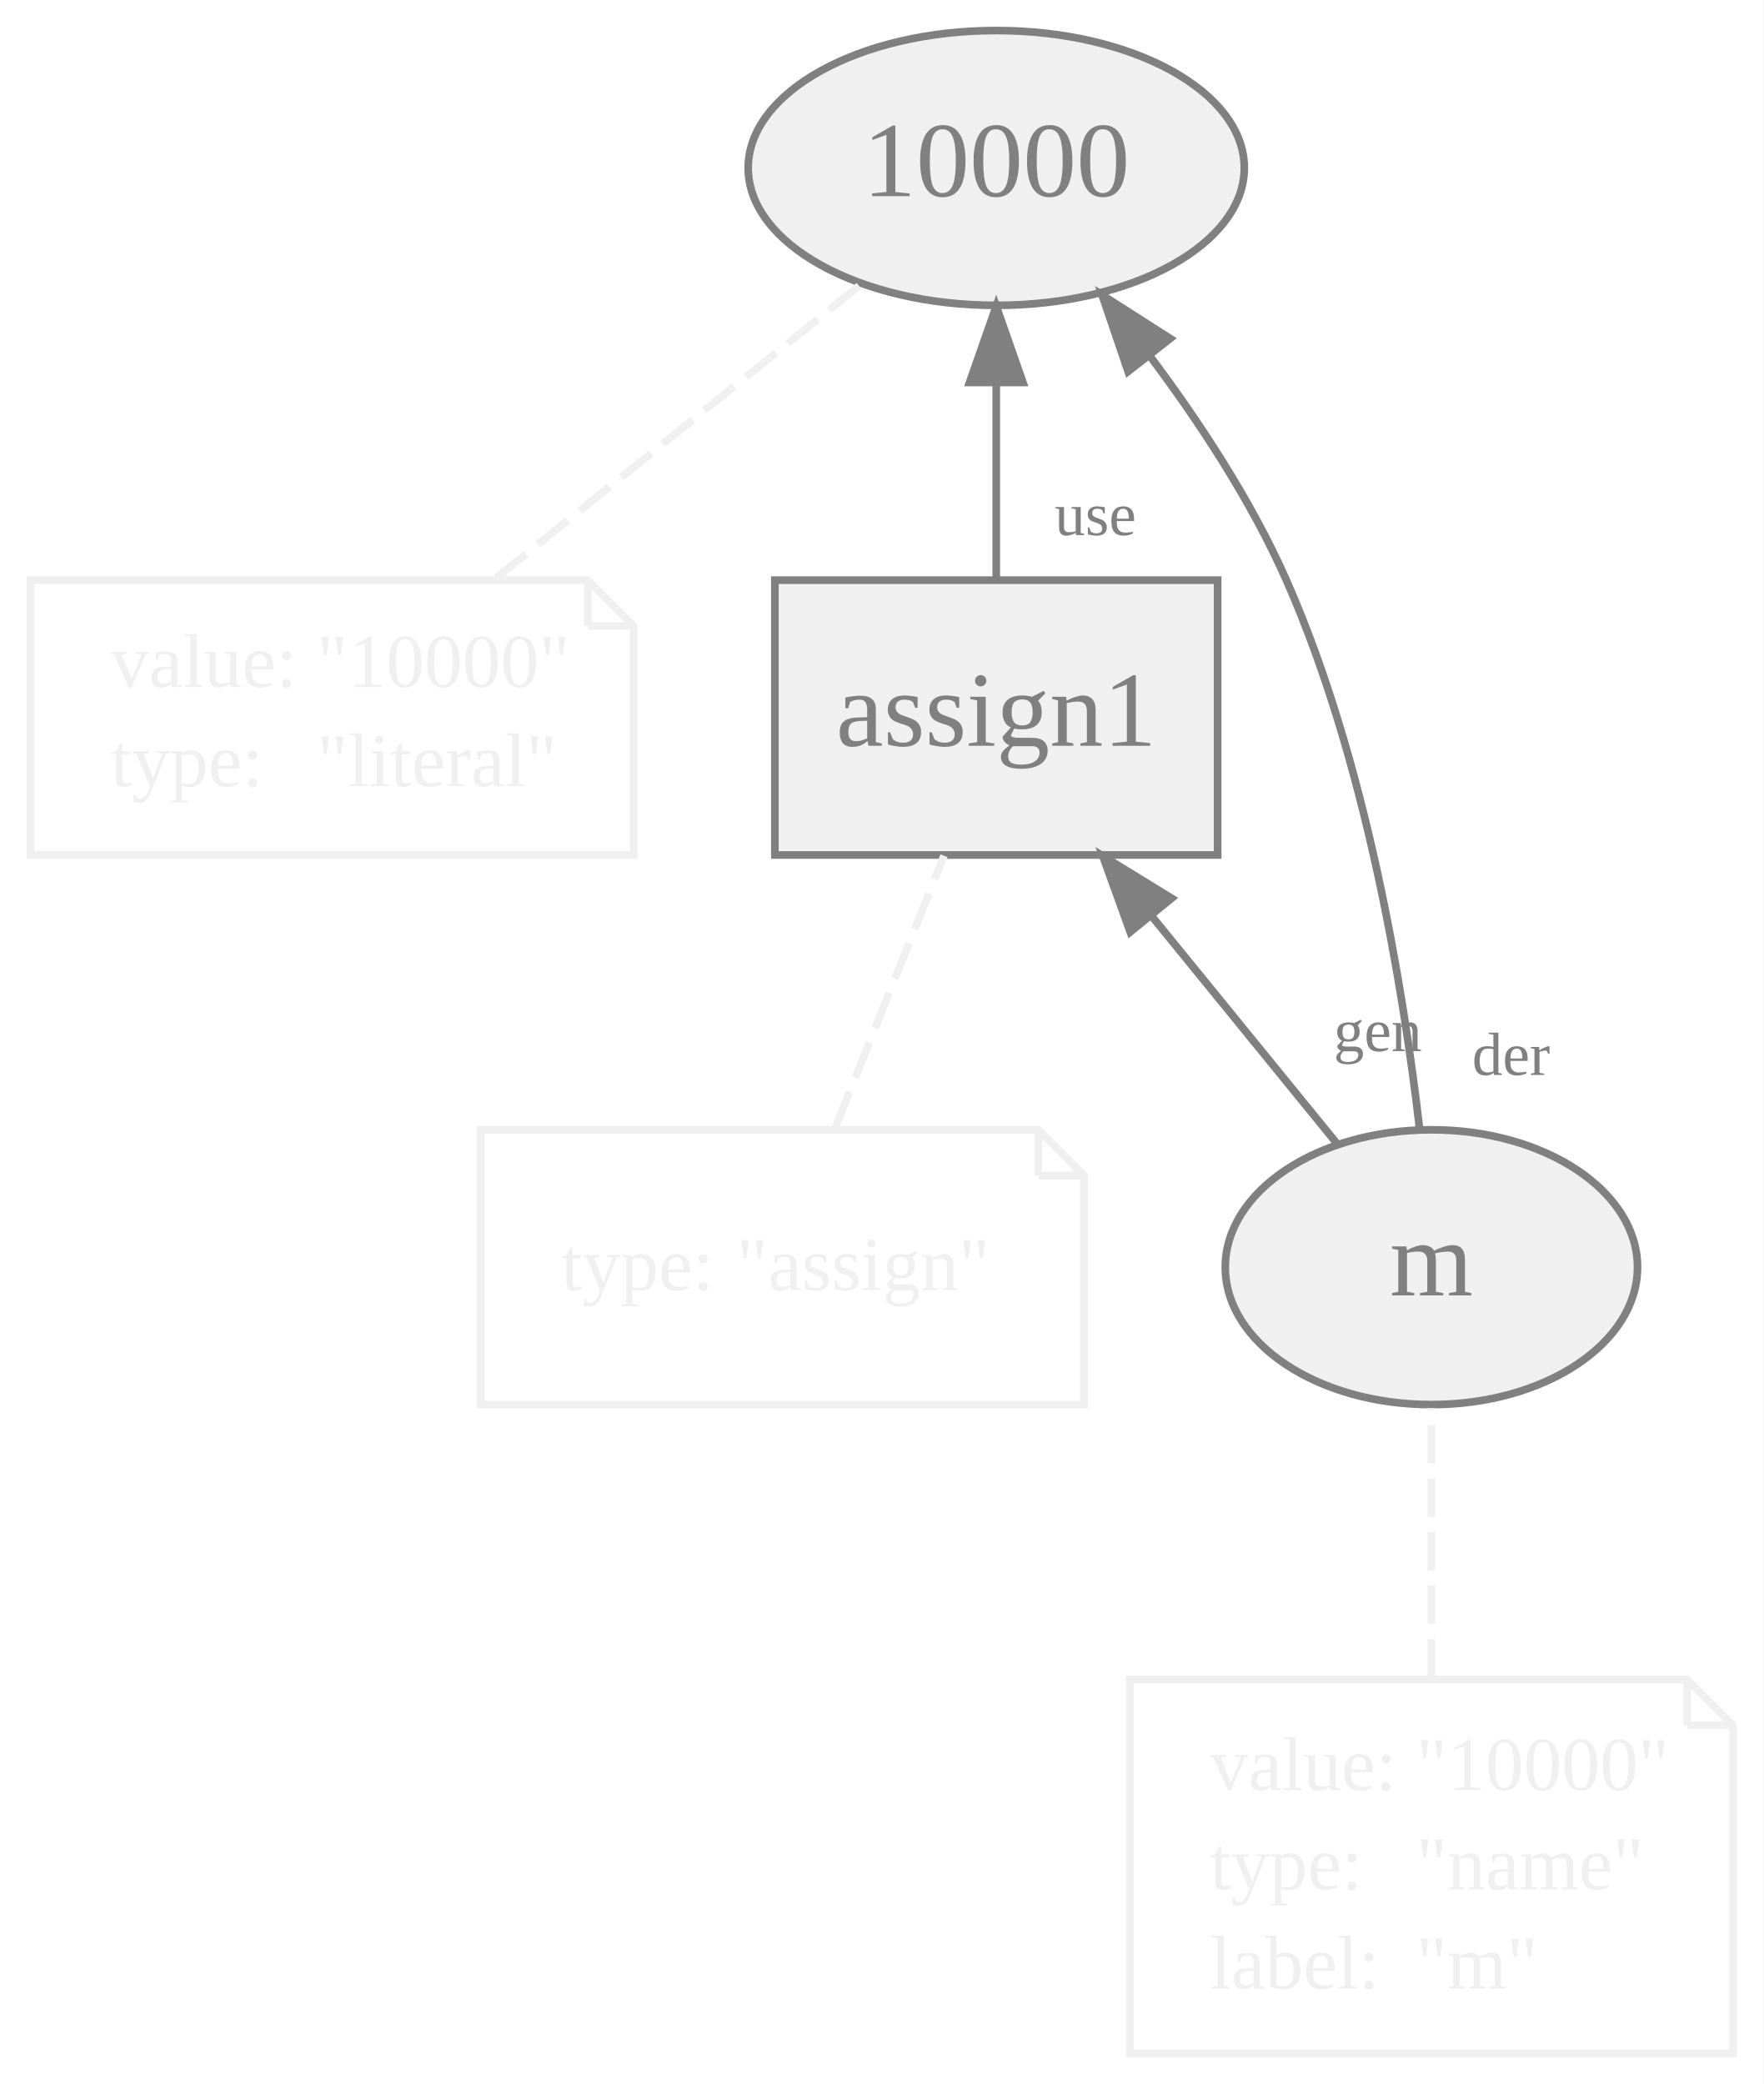
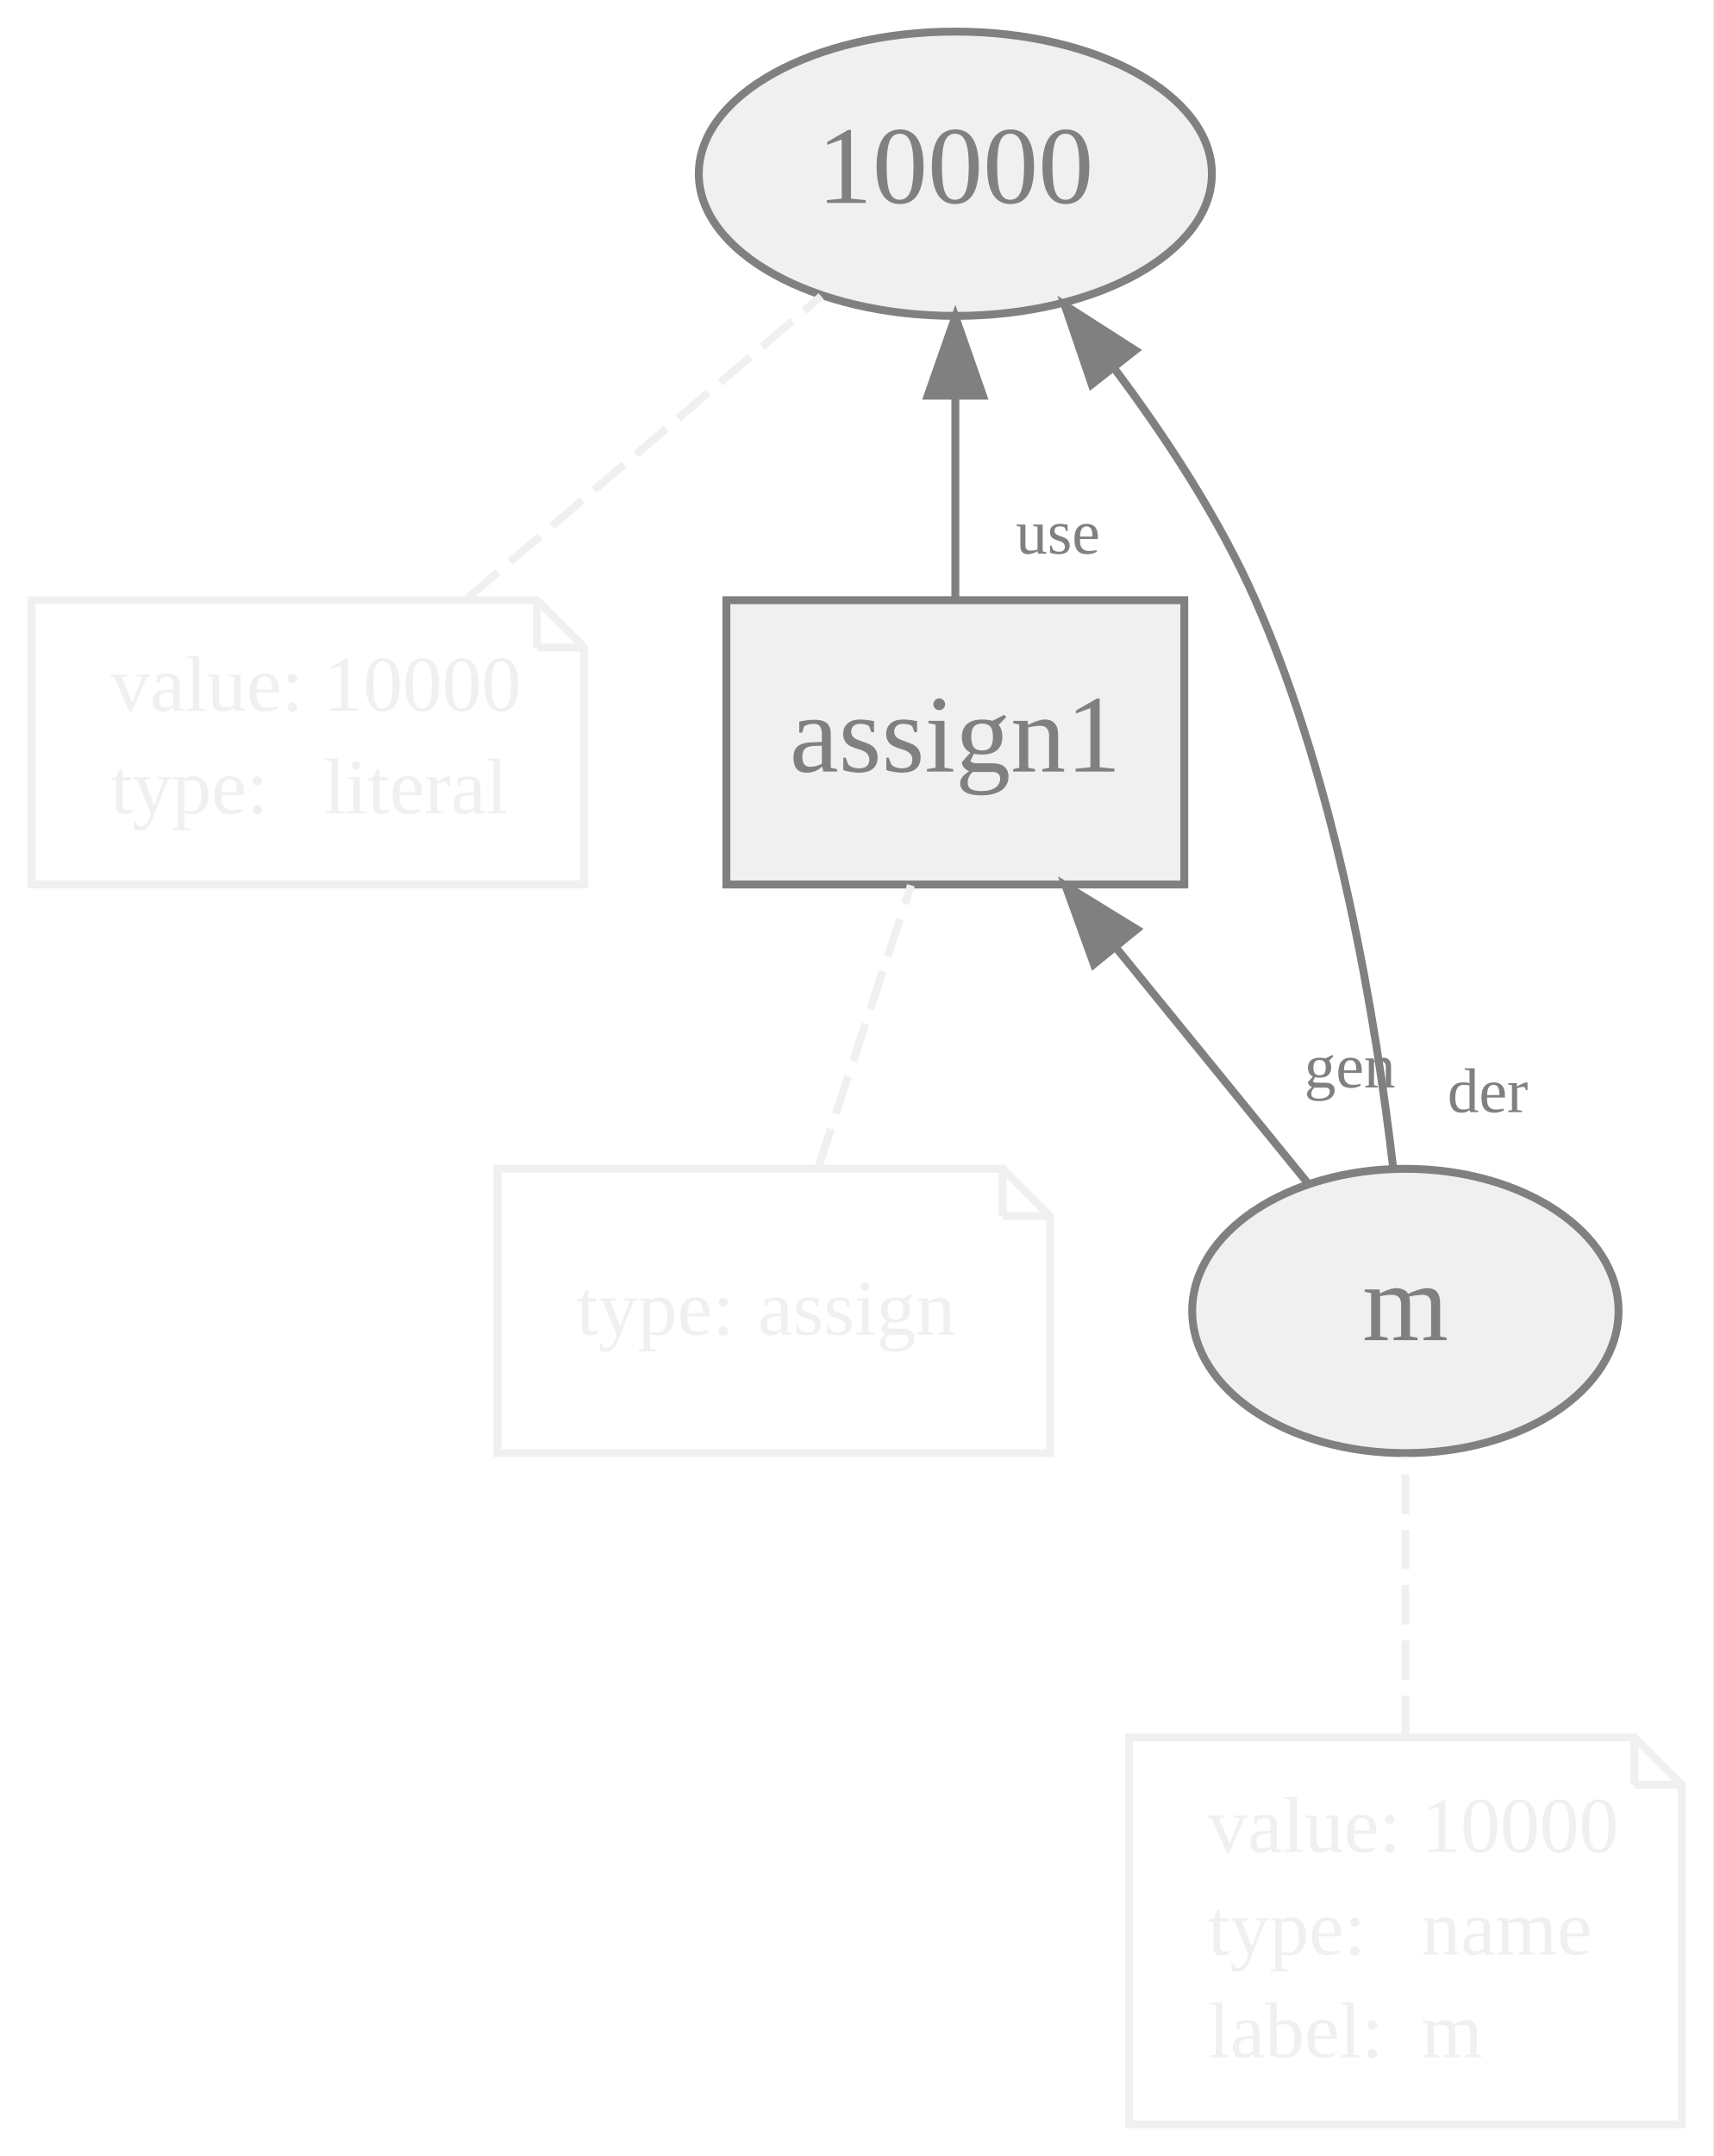
- <svg xmlns="http://www.w3.org/2000/svg" xmlns:xlink="http://www.w3.org/1999/xlink" width="231pt" height="273pt" viewBox="0.00 0.00 231.00 273.00">
+ <svg xmlns="http://www.w3.org/2000/svg" xmlns:xlink="http://www.w3.org/1999/xlink" width="217pt" height="273pt" viewBox="0.00 0.00 217.00 273.00">
  <g id="graph0" class="graph" transform="scale(1 1) rotate(0) translate(4 269)">
-     <polygon fill="white" stroke="none" points="-4,4 -4,-269 227,-269 227,4 -4,4" />
+     <polygon fill="white" stroke="none" points="-4,4 -4,-269 213,-269 213,4 -4,4" />
    <g id="node1" class="node">
      <g id="a_node1">
        <a xlink:href="http://example.org/10000" xlink:title="10000">
-           <ellipse fill="#f0f0f0" stroke="gray" cx="126.5" cy="-247" rx="32.494" ry="18" />
-           <text text-anchor="middle" x="126.5" y="-243.3" font-family="Times New Roman,serif" font-size="14.00" fill="gray">10000</text>
+           <ellipse fill="#f0f0f0" stroke="gray" cx="117" cy="-247" rx="32.494" ry="18" />
+           <text text-anchor="middle" x="117" y="-243.3" font-family="Times New Roman,serif" font-size="14.00" fill="gray">10000</text>
        </a>
      </g>
    </g>
    <g id="node2" class="node">
-       <polygon fill="none" stroke="#f0f0f0" points="73,-193 0,-193 0,-157 79,-157 79,-187 73,-193" />
-       <polyline fill="none" stroke="#f0f0f0" points="73,-193 73,-187 " />
-       <polyline fill="none" stroke="#f0f0f0" points="79,-187 73,-187 " />
-       <text text-anchor="start" x="10.5" y="-179" font-family="Times New Roman,serif" font-size="10.00" fill="#f0f0f0">value:</text>
-       <text text-anchor="start" x="37.5" y="-179" font-family="Times New Roman,serif" font-size="10.00" fill="#f0f0f0">"10000"</text>
-       <text text-anchor="start" x="10.5" y="-166" font-family="Times New Roman,serif" font-size="10.00" fill="#f0f0f0">type:</text>
-       <text text-anchor="start" x="37.5" y="-166" font-family="Times New Roman,serif" font-size="10.00" fill="#f0f0f0">"literal"</text>
+       <polygon fill="none" stroke="#f0f0f0" points="64,-193 0,-193 0,-157 70,-157 70,-187 64,-193" />
+       <polyline fill="none" stroke="#f0f0f0" points="64,-193 64,-187 " />
+       <polyline fill="none" stroke="#f0f0f0" points="70,-187 64,-187 " />
+       <text text-anchor="start" x="10" y="-179" font-family="Times New Roman,serif" font-size="10.00" fill="#f0f0f0">value:</text>
+       <text text-anchor="start" x="37" y="-179" font-family="Times New Roman,serif" font-size="10.00" fill="#f0f0f0">10000</text>
+       <text text-anchor="start" x="10" y="-166" font-family="Times New Roman,serif" font-size="10.00" fill="#f0f0f0">type:</text>
+       <text text-anchor="start" x="37" y="-166" font-family="Times New Roman,serif" font-size="10.00" fill="#f0f0f0">literal</text>
    </g>
    <g id="edge1" class="edge">
-       <path fill="none" stroke="#f0f0f0" stroke-dasharray="5,2" d="M61.006,-193.303C75.699,-205.125 94.935,-220.603 108.753,-231.721" />
+       <path fill="none" stroke="#f0f0f0" stroke-dasharray="5,2" d="M55.27,-193.303C69.023,-205.044 87.001,-220.391 100.005,-231.492" />
    </g>
    <g id="node3" class="node">
      <g id="a_node3">
        <a xlink:href="http://example.org/m" xlink:title="m">
-           <ellipse fill="#f0f0f0" stroke="gray" cx="183.5" cy="-103" rx="27" ry="18" />
-           <text text-anchor="middle" x="183.5" y="-99.3" font-family="Times New Roman,serif" font-size="14.00" fill="gray">m</text>
+           <ellipse fill="#f0f0f0" stroke="gray" cx="174" cy="-103" rx="27" ry="18" />
+           <text text-anchor="middle" x="174" y="-99.3" font-family="Times New Roman,serif" font-size="14.00" fill="gray">m</text>
        </a>
      </g>
    </g>
    <g id="edge5" class="edge">
-       <path fill="none" stroke="gray" d="M181.961,-121.039C179.827,-139.44 174.975,-169.3 164.5,-193 159.921,-203.359 153.119,-213.715 146.53,-222.488" />
-       <polygon fill="gray" stroke="gray" points="143.771,-220.333 140.357,-230.363 149.281,-224.652 143.771,-220.333" />
-       <text text-anchor="middle" x="193.93" y="-128.18" font-family="Times New Roman,serif" font-size="8.00" fill="gray">der</text>
+       <path fill="none" stroke="gray" d="M172.461,-121.039C170.327,-139.44 165.475,-169.3 155,-193 150.421,-203.359 143.619,-213.715 137.03,-222.488" />
+       <polygon fill="gray" stroke="gray" points="134.271,-220.333 130.857,-230.363 139.781,-224.652 134.271,-220.333" />
+       <text text-anchor="middle" x="184.43" y="-128.18" font-family="Times New Roman,serif" font-size="8.00" fill="gray">der</text>
    </g>
    <g id="node5" class="node">
      <g id="a_node5">
        <a xlink:href="http://example.org/assign1" xlink:title="assign1">
-           <polygon fill="#f0f0f0" stroke="gray" points="155.5,-193 97.5,-193 97.5,-157 155.5,-157 155.5,-193" />
-           <text text-anchor="middle" x="126.5" y="-171.3" font-family="Times New Roman,serif" font-size="14.00" fill="gray">assign1</text>
+           <polygon fill="#f0f0f0" stroke="gray" points="146,-193 88,-193 88,-157 146,-157 146,-193" />
+           <text text-anchor="middle" x="117" y="-171.3" font-family="Times New Roman,serif" font-size="14.00" fill="gray">assign1</text>
        </a>
      </g>
    </g>
    <g id="edge6" class="edge">
-       <path fill="none" stroke="gray" d="M171.132,-119.189C164.072,-127.859 155.042,-138.948 146.954,-148.88" />
-       <polygon fill="gray" stroke="gray" points="144.046,-146.909 140.446,-156.873 149.474,-151.329 144.046,-146.909" />
-       <text text-anchor="middle" x="176.469" y="-131.307" font-family="Times New Roman,serif" font-size="8.00" fill="gray">gen</text>
+       <path fill="none" stroke="gray" d="M161.632,-119.189C154.572,-127.859 145.542,-138.948 137.454,-148.88" />
+       <polygon fill="gray" stroke="gray" points="134.546,-146.909 130.946,-156.873 139.974,-151.329 134.546,-146.909" />
+       <text text-anchor="middle" x="166.969" y="-131.307" font-family="Times New Roman,serif" font-size="8.00" fill="gray">gen</text>
    </g>
    <g id="node4" class="node">
-       <polygon fill="none" stroke="#f0f0f0" points="217,-49 144,-49 144,-0 223,-0 223,-43 217,-49" />
-       <polyline fill="none" stroke="#f0f0f0" points="217,-49 217,-43 " />
-       <polyline fill="none" stroke="#f0f0f0" points="223,-43 217,-43 " />
-       <text text-anchor="start" x="154.5" y="-34.5" font-family="Times New Roman,serif" font-size="10.00" fill="#f0f0f0">value:</text>
-       <text text-anchor="start" x="181.5" y="-34.5" font-family="Times New Roman,serif" font-size="10.00" fill="#f0f0f0">"10000"</text>
-       <text text-anchor="start" x="154.5" y="-21.5" font-family="Times New Roman,serif" font-size="10.00" fill="#f0f0f0">type:</text>
-       <text text-anchor="start" x="181.5" y="-21.5" font-family="Times New Roman,serif" font-size="10.00" fill="#f0f0f0">"name"</text>
-       <text text-anchor="start" x="154.5" y="-8.5" font-family="Times New Roman,serif" font-size="10.00" fill="#f0f0f0">label:</text>
-       <text text-anchor="start" x="181.5" y="-8.5" font-family="Times New Roman,serif" font-size="10.00" fill="#f0f0f0">"m"</text>
+       <polygon fill="none" stroke="#f0f0f0" points="203,-49 139,-49 139,-0 209,-0 209,-43 203,-49" />
+       <polyline fill="none" stroke="#f0f0f0" points="203,-49 203,-43 " />
+       <polyline fill="none" stroke="#f0f0f0" points="209,-43 203,-43 " />
+       <text text-anchor="start" x="149" y="-34.5" font-family="Times New Roman,serif" font-size="10.00" fill="#f0f0f0">value:</text>
+       <text text-anchor="start" x="176" y="-34.5" font-family="Times New Roman,serif" font-size="10.00" fill="#f0f0f0">10000</text>
+       <text text-anchor="start" x="149" y="-21.5" font-family="Times New Roman,serif" font-size="10.00" fill="#f0f0f0">type:</text>
+       <text text-anchor="start" x="176" y="-21.5" font-family="Times New Roman,serif" font-size="10.00" fill="#f0f0f0">name</text>
+       <text text-anchor="start" x="149" y="-8.5" font-family="Times New Roman,serif" font-size="10.00" fill="#f0f0f0">label:</text>
+       <text text-anchor="start" x="176" y="-8.5" font-family="Times New Roman,serif" font-size="10.00" fill="#f0f0f0">m</text>
    </g>
    <g id="edge2" class="edge">
-       <path fill="none" stroke="#f0f0f0" stroke-dasharray="5,2" d="M183.5,-49.286C183.5,-60.69 183.5,-74.105 183.5,-84.548" />
+       <path fill="none" stroke="#f0f0f0" stroke-dasharray="5,2" d="M174,-49.286C174,-60.69 174,-74.105 174,-84.548" />
    </g>
    <g id="edge4" class="edge">
-       <path fill="none" stroke="gray" d="M126.5,-193.303C126.5,-201.017 126.5,-210.288 126.5,-218.888" />
-       <polygon fill="gray" stroke="gray" points="123,-218.896 126.5,-228.896 130,-218.896 123,-218.896" />
-       <text text-anchor="middle" x="139.49" y="-198.903" font-family="Times New Roman,serif" font-size="8.00" fill="gray">use</text>
+       <path fill="none" stroke="gray" d="M117,-193.303C117,-201.017 117,-210.288 117,-218.888" />
+       <polygon fill="gray" stroke="gray" points="113.5,-218.896 117,-228.896 120.5,-218.896 113.5,-218.896" />
+       <text text-anchor="middle" x="129.99" y="-198.903" font-family="Times New Roman,serif" font-size="8.00" fill="gray">use</text>
    </g>
    <g id="node6" class="node">
-       <polygon fill="none" stroke="#f0f0f0" points="132,-121 59,-121 59,-85 138,-85 138,-115 132,-121" />
-       <polyline fill="none" stroke="#f0f0f0" points="132,-121 132,-115 " />
-       <polyline fill="none" stroke="#f0f0f0" points="138,-115 132,-115 " />
-       <text text-anchor="start" x="69.5" y="-100" font-family="Times New Roman,serif" font-size="10.00" fill="#f0f0f0">type:</text>
-       <text text-anchor="start" x="92.5" y="-100" font-family="Times New Roman,serif" font-size="10.00" fill="#f0f0f0">"assign"</text>
+       <polygon fill="none" stroke="#f0f0f0" points="123,-121 59,-121 59,-85 129,-85 129,-115 123,-121" />
+       <polyline fill="none" stroke="#f0f0f0" points="123,-121 123,-115 " />
+       <polyline fill="none" stroke="#f0f0f0" points="129,-115 123,-115 " />
+       <text text-anchor="start" x="69" y="-100" font-family="Times New Roman,serif" font-size="10.00" fill="#f0f0f0">type:</text>
+       <text text-anchor="start" x="92" y="-100" font-family="Times New Roman,serif" font-size="10.00" fill="#f0f0f0">assign</text>
    </g>
    <g id="edge3" class="edge">
-       <path fill="none" stroke="#f0f0f0" stroke-dasharray="5,2" d="M105.421,-121.303C109.761,-132.154 115.333,-146.083 119.658,-156.896" />
+       <path fill="none" stroke="#f0f0f0" stroke-dasharray="5,2" d="M99.685,-121.303C103.251,-132.154 107.827,-146.083 111.38,-156.896" />
    </g>
  </g>
</svg>
